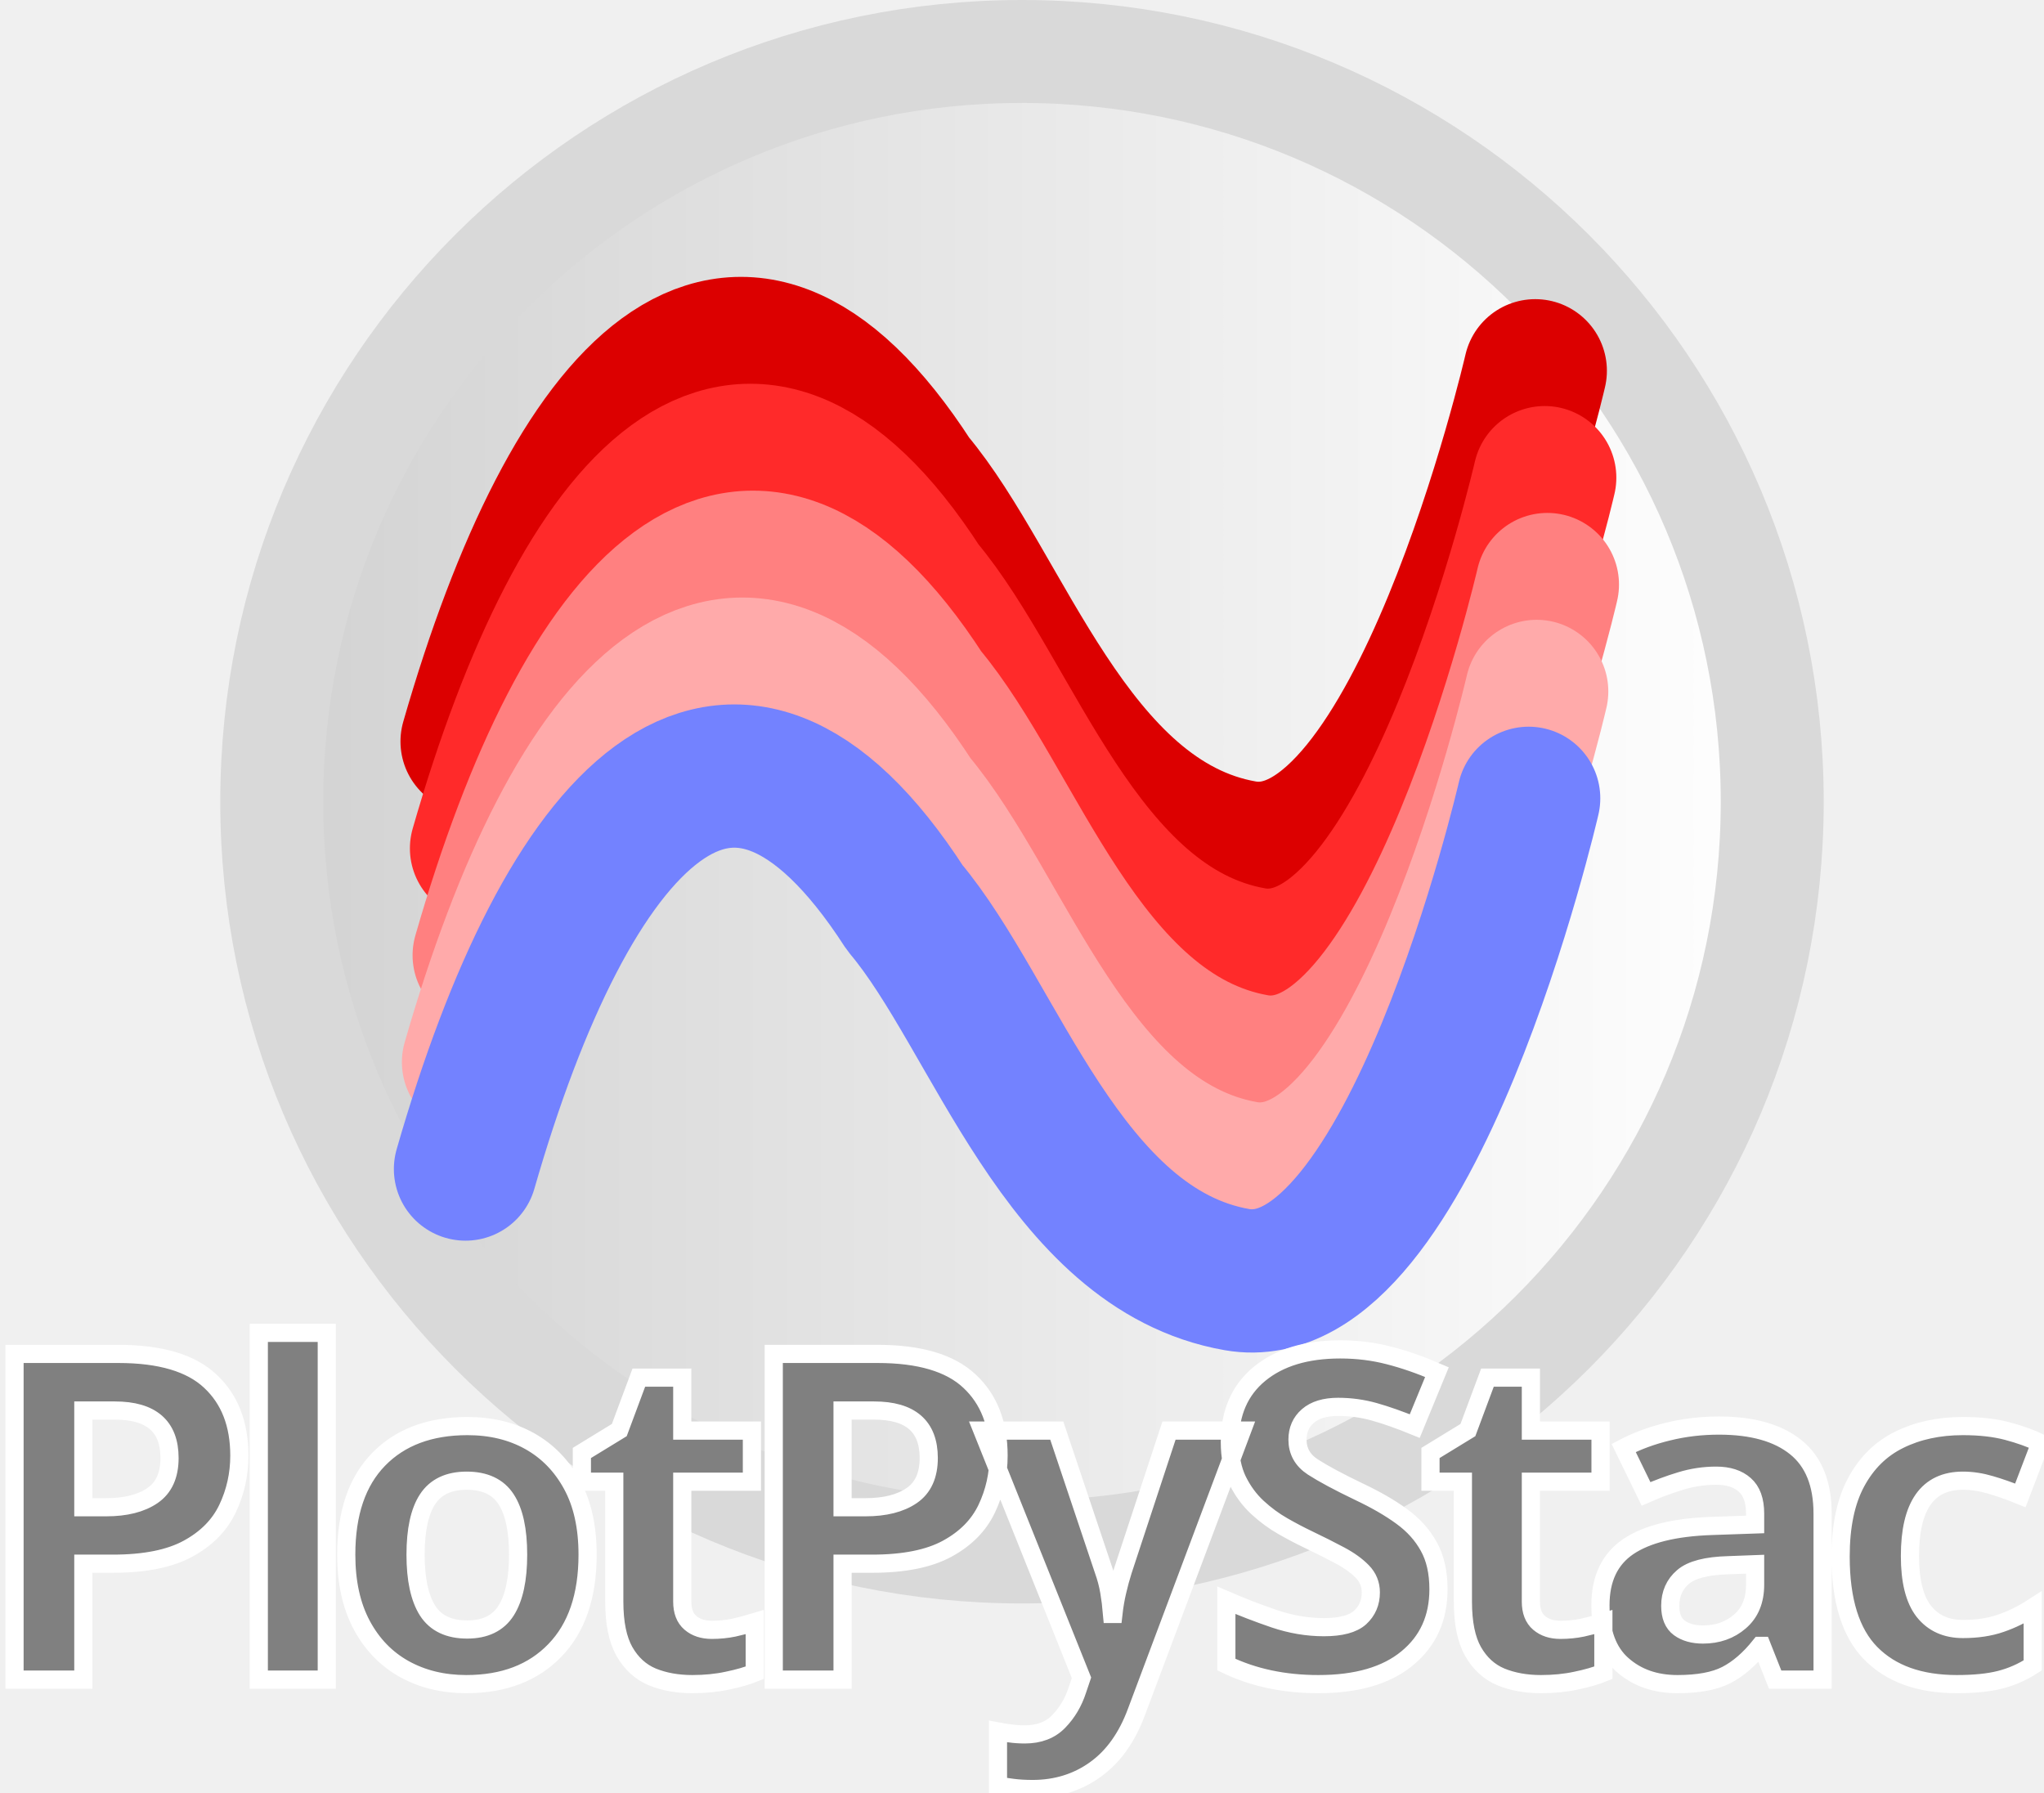
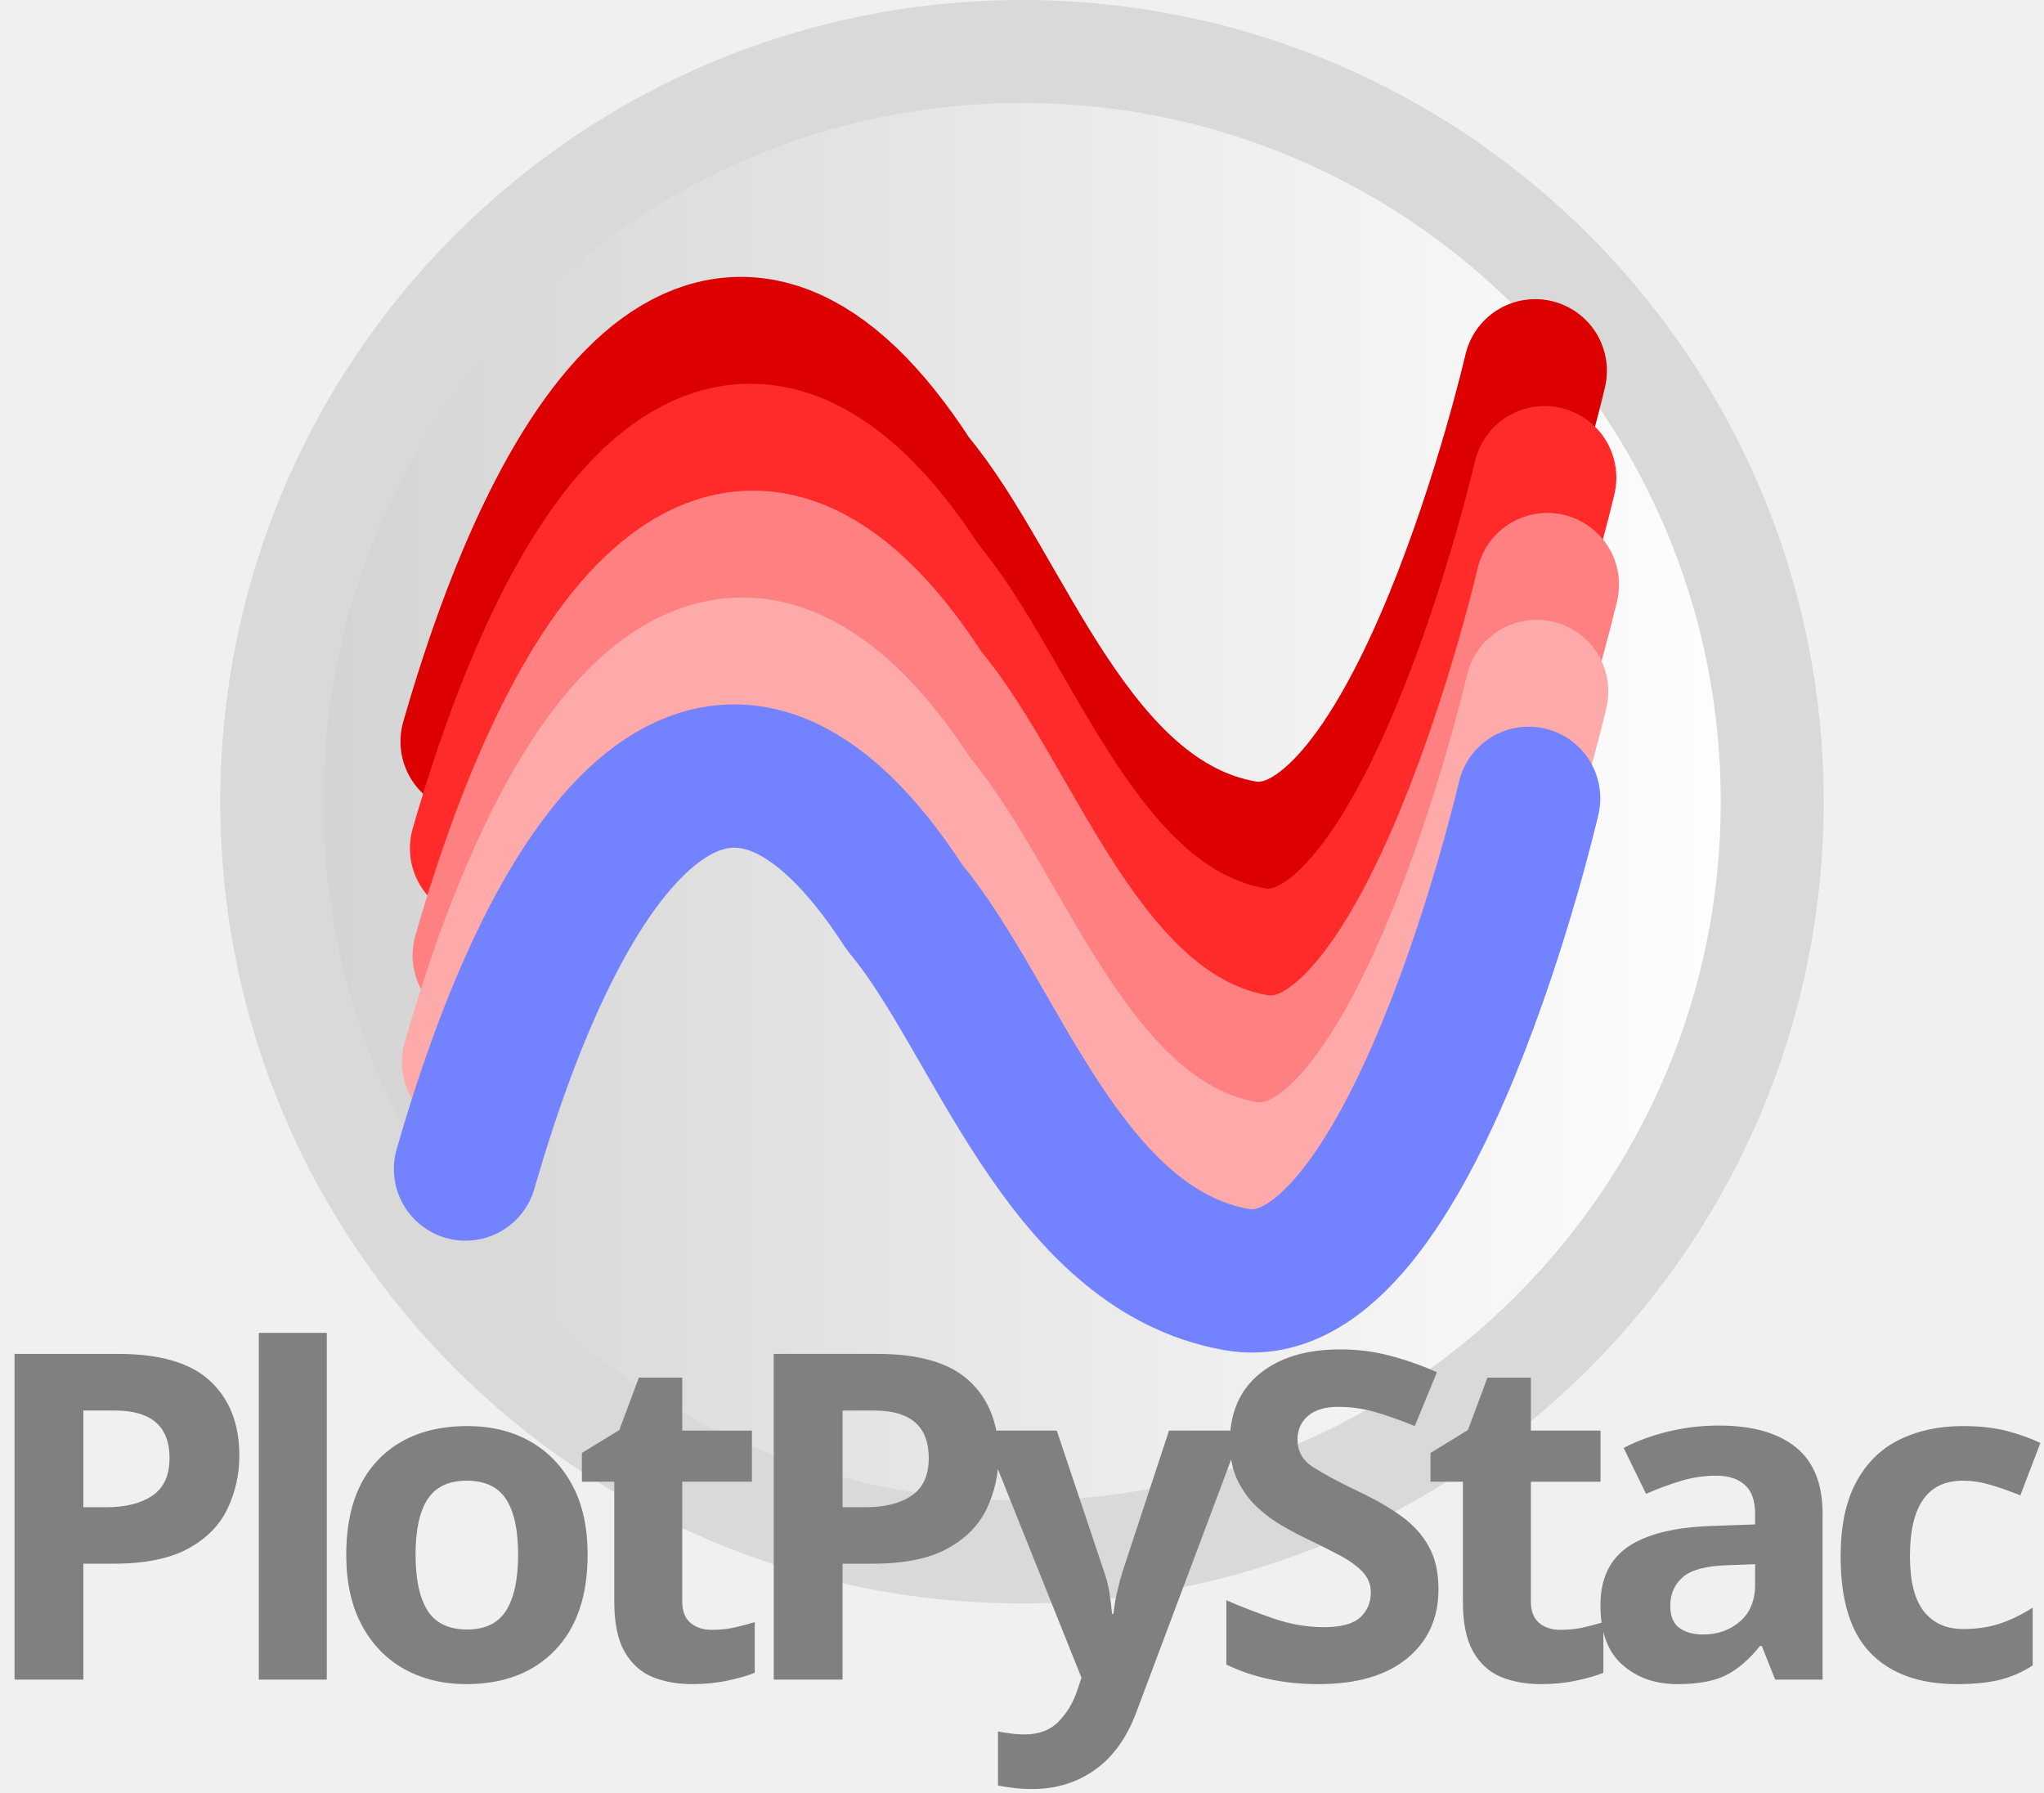
<svg xmlns="http://www.w3.org/2000/svg" xmlns:xlink="http://www.w3.org/1999/xlink" version="1.0" width="191.213" height="167.663" id="svg2">
  <defs id="defs4">
    <marker orient="auto" refY="0" refX="0" id="Arrow2Mend" style="overflow:visible">
      <path id="path3908" style="font-size:12px;fill-rule:evenodd;stroke-width:0.625;stroke-linejoin:round" d="M 8.719,4.034 -2.207,0.016 8.719,-4.002 c -1.745,2.372 -1.735,5.617 -6e-7,8.035 z" transform="scale(-0.6)" />
    </marker>
    <marker orient="auto" refY="0" refX="0" id="Arrow1Send" style="overflow:visible">
      <path id="path3896" d="M 0,0 5,-5 -12.5,0 5,5 Z" style="fill-rule:evenodd;stroke:#000000;stroke-width:1pt;marker-start:none" transform="matrix(-0.2,0,0,-0.2,-1.2,0)" />
    </marker>
    <marker orient="auto" refY="0" refX="0" id="Arrow1Mend" style="overflow:visible">
      <path id="path3890" d="M 0,0 5,-5 -12.5,0 5,5 Z" style="fill-rule:evenodd;stroke:#000000;stroke-width:1pt;marker-start:none" transform="matrix(-0.4,0,0,-0.4,-4,0)" />
    </marker>
    <marker orient="auto" refY="0" refX="0" id="Arrow2Lend" style="overflow:visible">
      <path id="path3902" style="font-size:12px;fill-rule:evenodd;stroke-width:0.625;stroke-linejoin:round" d="M 8.719,4.034 -2.207,0.016 8.719,-4.002 c -1.745,2.372 -1.735,5.617 -6e-7,8.035 z" transform="matrix(-1.1,0,0,-1.1,-1.1,0)" />
    </marker>
    <linearGradient id="linearGradient3812">
      <stop style="stop-color:#d2d2d2;stop-opacity:1;" offset="0" id="stop3814" />
      <stop style="stop-color:#ffffff;stop-opacity:1;" offset="1" id="stop3816" />
    </linearGradient>
    <linearGradient id="linearGradient3802">
      <stop style="stop-color:#808080;stop-opacity:1;" offset="0" id="stop3804" />
    </linearGradient>
    <linearGradient id="linearGradient3350">
      <stop style="stop-color:#00cb2b;stop-opacity:0.248;" offset="0" id="stop3352" />
      <stop style="stop-color:#00cb2b;stop-opacity:1;" offset="1" id="stop3354" />
    </linearGradient>
    <linearGradient id="linearGradient3342">
      <stop style="stop-color:#005a85;stop-opacity:1;" offset="0" id="stop3344" />
      <stop style="stop-color:#005a85;stop-opacity:0.752;" offset="1" id="stop3346" />
    </linearGradient>
    <linearGradient id="linearGradient3310">
      <stop id="stop3312" offset="0" style="stop-color:#ae0202;stop-opacity:1;" />
      <stop id="stop3314" offset="1" style="stop-color:#b47575;stop-opacity:1;" />
    </linearGradient>
    <linearGradient id="linearGradient2795">
      <stop style="stop-color:#b8b8b8;stop-opacity:0.498" offset="0" id="stop2797" />
      <stop style="stop-color:#7f7f7f;stop-opacity:0" offset="1" id="stop2799" />
    </linearGradient>
    <linearGradient id="linearGradient2787">
      <stop style="stop-color:#7f7f7f;stop-opacity:0.5" offset="0" id="stop2789" />
      <stop style="stop-color:#7f7f7f;stop-opacity:0" offset="1" id="stop2791" />
    </linearGradient>
    <linearGradient id="linearGradient3676">
      <stop style="stop-color:#b2b2b2;stop-opacity:0.5" offset="0" id="stop3678" />
      <stop style="stop-color:#b3b3b3;stop-opacity:0" offset="1" id="stop3680" />
    </linearGradient>
    <linearGradient id="linearGradient3236">
      <stop style="stop-color:#f4f4f4;stop-opacity:1" offset="0" id="stop3244" />
      <stop style="stop-color:#ffffff;stop-opacity:1" offset="1" id="stop3240" />
    </linearGradient>
    <linearGradient id="linearGradient4671">
      <stop style="stop-color:#ffd43b;stop-opacity:1" offset="0" id="stop4673" />
      <stop style="stop-color:#ffe873;stop-opacity:1" offset="1" id="stop4675" />
    </linearGradient>
    <linearGradient id="linearGradient4689">
      <stop style="stop-color:#5a9fd4;stop-opacity:1" offset="0" id="stop4691" />
      <stop style="stop-color:#306998;stop-opacity:1" offset="1" id="stop4693" />
    </linearGradient>
    <linearGradient x1="224.24" y1="144.757" x2="-65.309" y2="144.757" id="linearGradient2987" xlink:href="#linearGradient4671" gradientUnits="userSpaceOnUse" gradientTransform="translate(100.2702,99.61116)" />
    <linearGradient x1="172.942" y1="77.476" x2="26.67" y2="76.313" id="linearGradient2990" xlink:href="#linearGradient4689" gradientUnits="userSpaceOnUse" gradientTransform="translate(100.2702,99.61116)" />
    <linearGradient x1="172.942" y1="77.476" x2="26.67" y2="76.313" id="linearGradient2587" xlink:href="#linearGradient4689" gradientUnits="userSpaceOnUse" gradientTransform="translate(100.2702,99.61116)" />
    <linearGradient x1="224.24" y1="144.757" x2="-65.309" y2="144.757" id="linearGradient2589" xlink:href="#linearGradient4671" gradientUnits="userSpaceOnUse" gradientTransform="translate(100.2702,99.61116)" />
    <linearGradient x1="172.942" y1="77.476" x2="26.67" y2="76.313" id="linearGradient2248" xlink:href="#linearGradient4689" gradientUnits="userSpaceOnUse" gradientTransform="translate(100.2702,99.61116)" />
    <linearGradient x1="224.24" y1="144.757" x2="-65.309" y2="144.757" id="linearGradient2250" xlink:href="#linearGradient4671" gradientUnits="userSpaceOnUse" gradientTransform="translate(100.2702,99.61116)" />
    <linearGradient x1="224.24" y1="144.757" x2="-65.309" y2="144.757" id="linearGradient2255" xlink:href="#linearGradient4671" gradientUnits="userSpaceOnUse" gradientTransform="matrix(0.562541,0,0,0.567972,-11.5974,-7.60954)" />
    <linearGradient x1="172.942" y1="76.176" x2="26.67" y2="76.313" id="linearGradient2258" xlink:href="#linearGradient4689" gradientUnits="userSpaceOnUse" gradientTransform="matrix(0.562541,0,0,0.567972,-11.5974,-7.60954)" />
    <radialGradient cx="61.519" cy="132.286" r="29.037" fx="61.519" fy="132.286" id="radialGradient2801" xlink:href="#linearGradient2795" gradientUnits="userSpaceOnUse" gradientTransform="matrix(1,0,0,0.177966,0,108.7434)" />
    <linearGradient x1="150.961" y1="192.352" x2="112.031" y2="137.273" id="linearGradient1475" xlink:href="#linearGradient4671" gradientUnits="userSpaceOnUse" gradientTransform="matrix(0.562541,0,0,0.567972,-9.399749,-5.305317)" />
    <linearGradient x1="26.649" y1="20.604" x2="135.665" y2="114.398" id="linearGradient1478" xlink:href="#linearGradient4689" gradientUnits="userSpaceOnUse" gradientTransform="matrix(0.562541,0,0,0.567972,-9.399749,-5.305317)" />
    <radialGradient cx="61.519" cy="132.286" r="29.037" fx="61.519" fy="132.286" id="radialGradient1480" xlink:href="#linearGradient2795" gradientUnits="userSpaceOnUse" gradientTransform="matrix(2.382716e-8,-0.296405,1.43676,4.683673e-7,-128.544,150.5202)" />
    <radialGradient xlink:href="#linearGradient2795" id="radialGradient2421" gradientUnits="userSpaceOnUse" gradientTransform="matrix(1.7490565e-8,-0.239947,1.054668,3.7915457e-7,-78.10943,148.8591)" cx="61.519" cy="132.286" fx="61.519" fy="132.286" r="29.037" />
    <linearGradient xlink:href="#linearGradient4671-8" id="linearGradient3826-6" x1="36.971" y1="54.647" x2="87.705" y2="54.647" gradientUnits="userSpaceOnUse" />
    <linearGradient id="linearGradient4671-8">
      <stop style="stop-color:#ffd43b;stop-opacity:1" offset="0" id="stop4673-8" />
      <stop style="stop-color:#ffe873;stop-opacity:1" offset="1" id="stop4675-2" />
    </linearGradient>
    <linearGradient xlink:href="#linearGradient3812" id="linearGradient3818" x1="78.012" y1="80.303" x2="124.68" y2="28.603" gradientUnits="userSpaceOnUse" />
    <linearGradient xlink:href="#linearGradient3812" id="linearGradient4097" x1="-205.054" y1="55.606" x2="-64.806" y2="55.606" gradientUnits="userSpaceOnUse" gradientTransform="matrix(1.00804,0,0,1.361645,231.6214,-0.7162374)" />
  </defs>
  <ellipse style="fill:url(#linearGradient4097);fill-opacity:1;stroke:#d9d9d9;stroke-width:9.632;stroke-dasharray:none;stroke-opacity:1" id="path4089" cx="95.606" cy="75" rx="70.184" ry="70.184" />
  <path style="fill:none;stroke:#dc0000;stroke-width:13.403;stroke-linecap:round;stroke-linejoin:miter;stroke-miterlimit:0;stroke-dasharray:none;stroke-opacity:1" d="m 44.165,69.365 c 9.52,-33.112 24.685,-49.866 41.103,-24.435 8.442,10.002 14.793,31.921 31.061,34.779 16.268,2.858 27.292,-45.023 27.292,-45.023" id="path4099" />
  <path style="fill:none;stroke:#ff2a2a;stroke-width:13.403;stroke-linecap:round;stroke-linejoin:miter;stroke-miterlimit:0;stroke-dasharray:none;stroke-opacity:1" d="M 45.047,79.364 C 54.567,46.252 69.732,29.497 86.15,54.929 94.593,64.931 100.943,86.85 117.212,89.708 133.48,92.566 144.504,44.685 144.504,44.685" id="path4099-8" />
  <path style="fill:none;stroke:#ff8080;stroke-width:13.403;stroke-linecap:round;stroke-linejoin:miter;stroke-miterlimit:0;stroke-dasharray:none;stroke-opacity:1" d="m 45.297,89.363 c 9.52,-33.112 24.685,-49.866 41.103,-24.435 8.442,10.002 14.793,31.921 31.061,34.779 16.268,2.858 27.292,-45.023 27.292,-45.023" id="path4099-1" />
  <path style="fill:none;stroke:#ffaaaa;stroke-width:13.403;stroke-linecap:round;stroke-linejoin:miter;stroke-miterlimit:0;stroke-dasharray:none;stroke-opacity:1" d="m 44.297,99.362 c 9.52,-33.112 24.685,-49.866 41.103,-24.435 8.442,10.002 14.793,31.921 31.061,34.779 16.268,2.858 27.292,-45.023 27.292,-45.023" id="path4099-3" />
  <path style="fill:none;stroke:#7382ff;stroke-width:13.403;stroke-linecap:round;stroke-linejoin:miter;stroke-miterlimit:0;stroke-dasharray:none;stroke-opacity:1" d="m 43.547,109.361 c 9.52,-33.112 24.685,-49.866 41.103,-24.435 8.442,10.002 14.793,31.921 31.061,34.779 16.268,2.858 27.292,-45.023 27.292,-45.023" id="path4099-5" />
-   <text xml:space="preserve" style="font-style:italic;font-weight:bold;font-size:42.667px;line-height:1.5;font-family:'Century Gothic';-inkscape-font-specification:'Century Gothic Bold Italic';letter-spacing:-3.43px;fill:#808080;stroke-width:1.7;stroke-dasharray:none" x="-2.483" y="157.125" id="text380">
-     <tspan id="tspan378" x="-2.483" y="157.125" style="font-style:normal;font-variant:normal;font-weight:bold;font-stretch:normal;font-size:42.667px;font-family:Corbel;-inkscape-font-specification:'Corbel Bold';letter-spacing:-3.43px;fill:#808080;stroke:#ffffff;stroke-width:1.7;stroke-dasharray:none;stroke-opacity:1">PlotPyStack</tspan>
+   <text xml:space="preserve" style="font-style:italic;font-weight:bold;font-size:42.667px;line-height:1.5;font-family:'Century Gothic';-inkscape-font-specification:'Century Gothic Bold Italic';letter-spacing:-3.43px;fill:#808080;stroke-width:1.7;stroke-dasharray:none;stroke:none" x="-2.483" y="157.125" id="text380">
+     <tspan id="tspan378" x="-2.483" y="157.125" style="font-style:normal;font-variant:normal;font-weight:bold;font-stretch:normal;font-size:42.667px;font-family:Corbel;-inkscape-font-specification:'Corbel Bold';letter-spacing:-3.43px;fill:#808080;stroke:none;stroke-width:1.7;stroke-dasharray:none;stroke-opacity:1">PlotPyStack</tspan>
  </text>
</svg>
